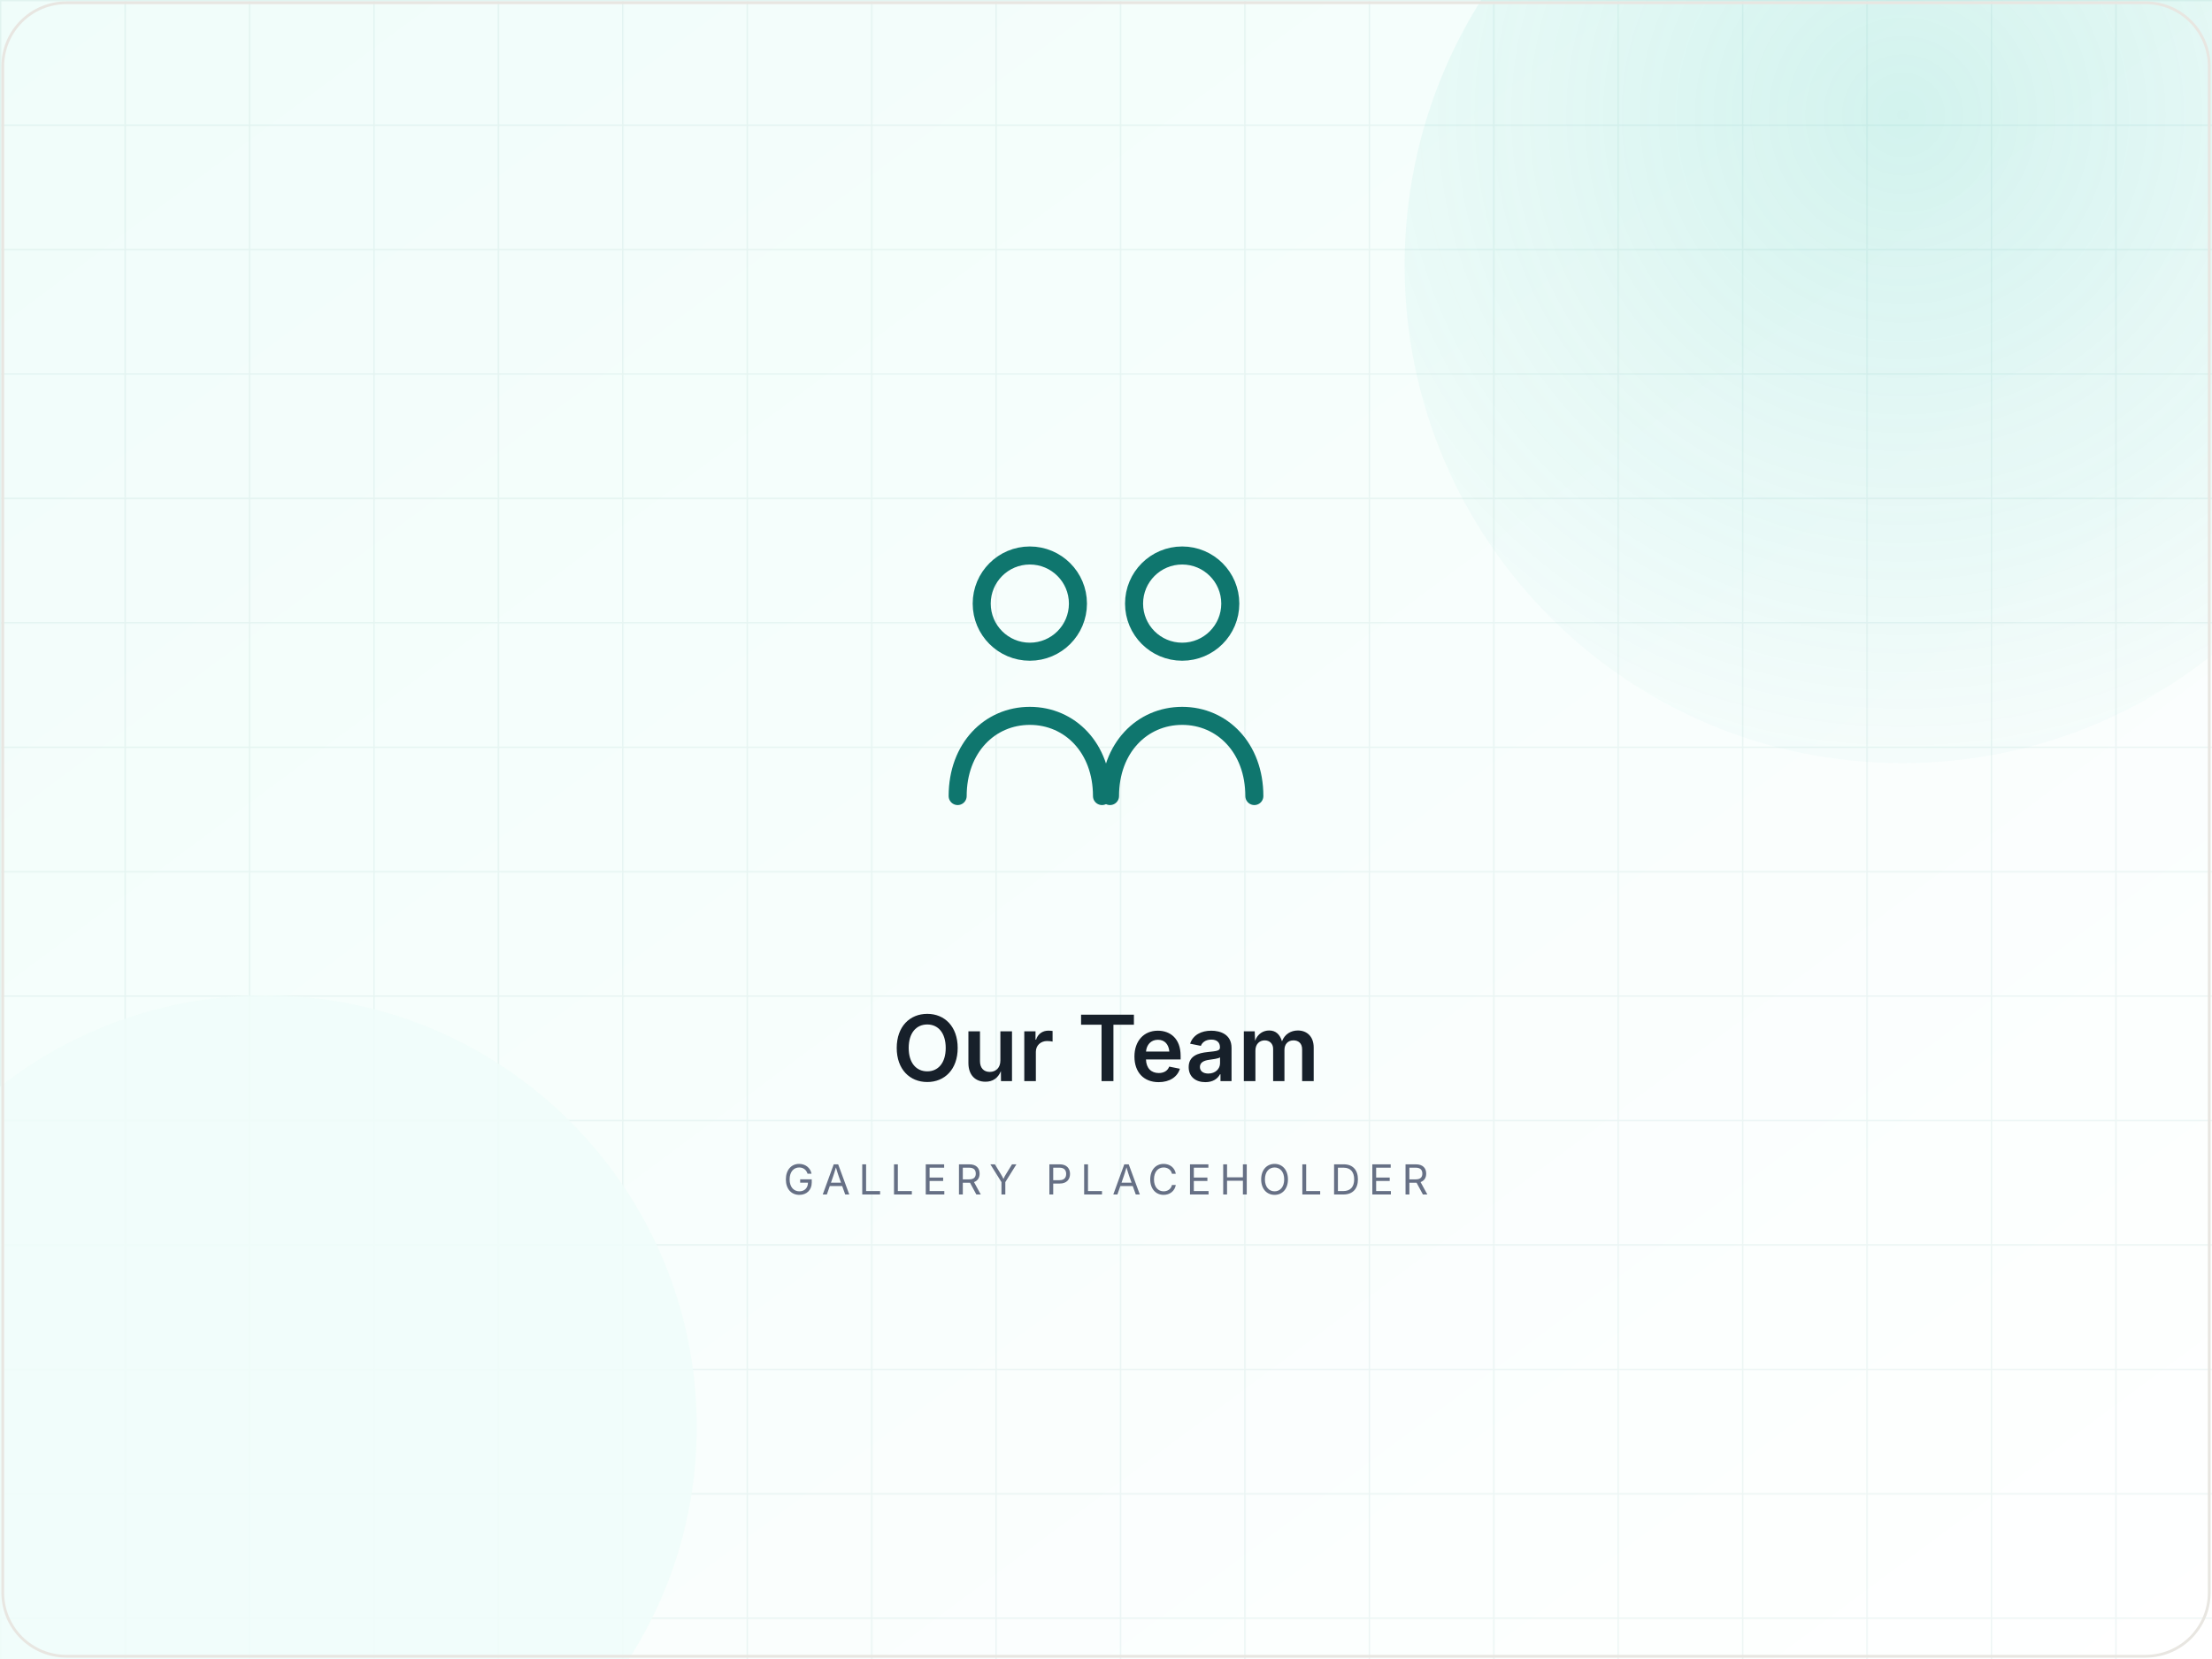
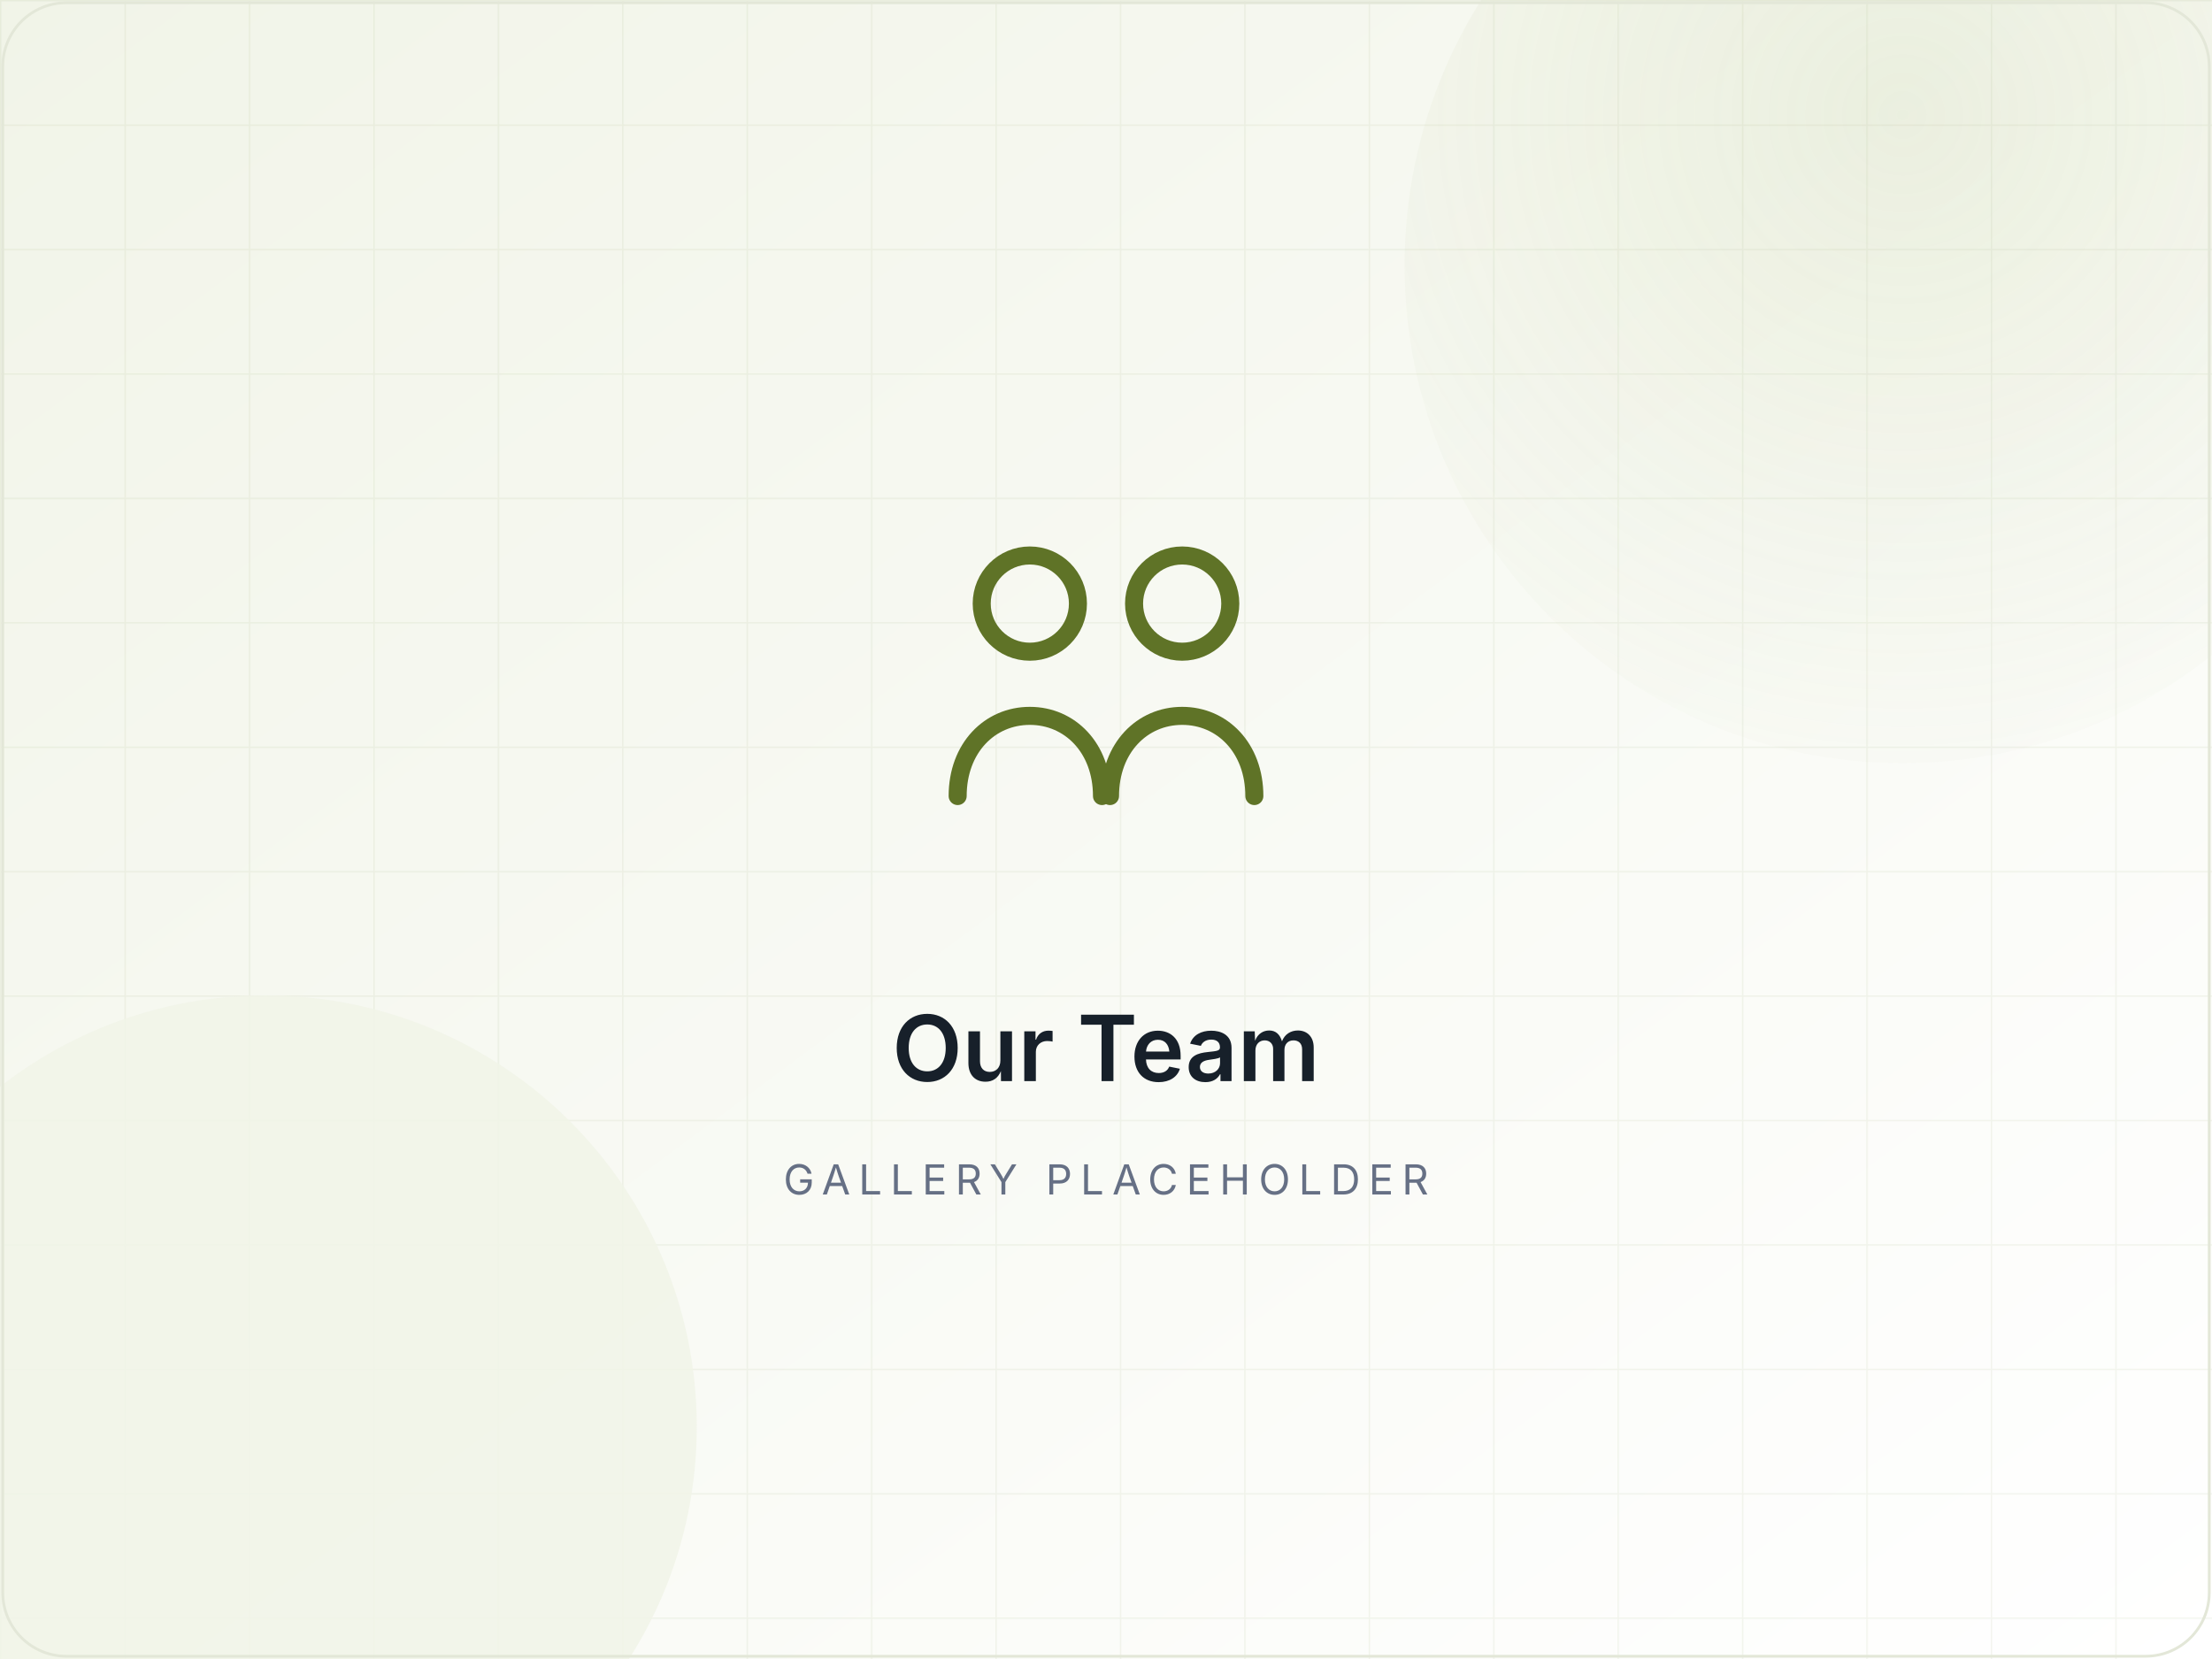
<svg xmlns="http://www.w3.org/2000/svg" width="800" height="600" viewBox="0 0 800 600" role="img" aria-label="Our Team — placeholder image">
  <defs>
    <linearGradient id="bg" x1="0" y1="0" x2="1" y2="1">
-       <stop offset="0%" stop-color="#F0FDFA" />
+       <stop offset="0%" stop-color="#F1F4E8" />
      <stop offset="100%" stop-color="#FFFFFF" />
    </linearGradient>
    <radialGradient id="glow" cx="0.5" cy="0.35" r="0.75">
-       <stop offset="0%" stop-color="#14B8A6" stop-opacity="0.16" />
-       <stop offset="100%" stop-color="#14B8A6" stop-opacity="0" />
+       <stop offset="0%" stop-color="#A9BA78" stop-opacity="0.16" />
+       <stop offset="100%" stop-color="#A9BA78" stop-opacity="0" />
    </radialGradient>
    <pattern id="grid" width="45" height="45" patternUnits="userSpaceOnUse">
-       <path d="M45 0H0V45" fill="none" stroke="#0F766E" stroke-opacity="0.07" />
+       <path d="M45 0H0V45" fill="none" stroke="#5F7327" stroke-opacity="0.07" />
    </pattern>
  </defs>
  <rect width="800" height="600" fill="url(#bg)" />
  <rect width="800" height="600" fill="url(#grid)" />
  <circle cx="688" cy="96" r="180" fill="url(#glow)" />
-   <circle cx="96" cy="516" r="156" fill="#F0FDFA" opacity="0.85" />
-   <rect x="1" y="1" width="798" height="598" rx="23" fill="none" stroke="#E8E6E1" />
-   <g transform="translate(327.5, 169) scale(1.45)" fill="none" stroke="#0F766E" stroke-width="4.5" stroke-linecap="round" stroke-linejoin="round">
+   <circle cx="96" cy="516" r="156" fill="#F1F4E8" opacity="0.85" />
+   <rect x="1" y="1" width="798" height="598" rx="23" fill="none" stroke="#E3E7D8" />
+   <g transform="translate(327.5, 169) scale(1.45)" fill="none" stroke="#5F7327" stroke-width="4.5" stroke-linecap="round" stroke-linejoin="round">
    <circle cx="31" cy="34" r="12" />
    <circle cx="69" cy="34" r="12" />
    <path d="M13 82c0-12 8-20 18-20s18 8 18 20" />
    <path d="M51 82c0-12 8-20 18-20s18 8 18 20" />
  </g>
  <text x="400" y="391" text-anchor="middle" font-family="ui-sans-serif, system-ui, -apple-system, 'Segoe UI', sans-serif" font-size="33" font-weight="600" fill="#17202A">Our Team</text>
  <text x="400" y="432" text-anchor="middle" font-family="ui-sans-serif, system-ui, -apple-system, 'Segoe UI', sans-serif" font-size="15" letter-spacing="3" fill="#667085">GALLERY PLACEHOLDER</text>
</svg>
